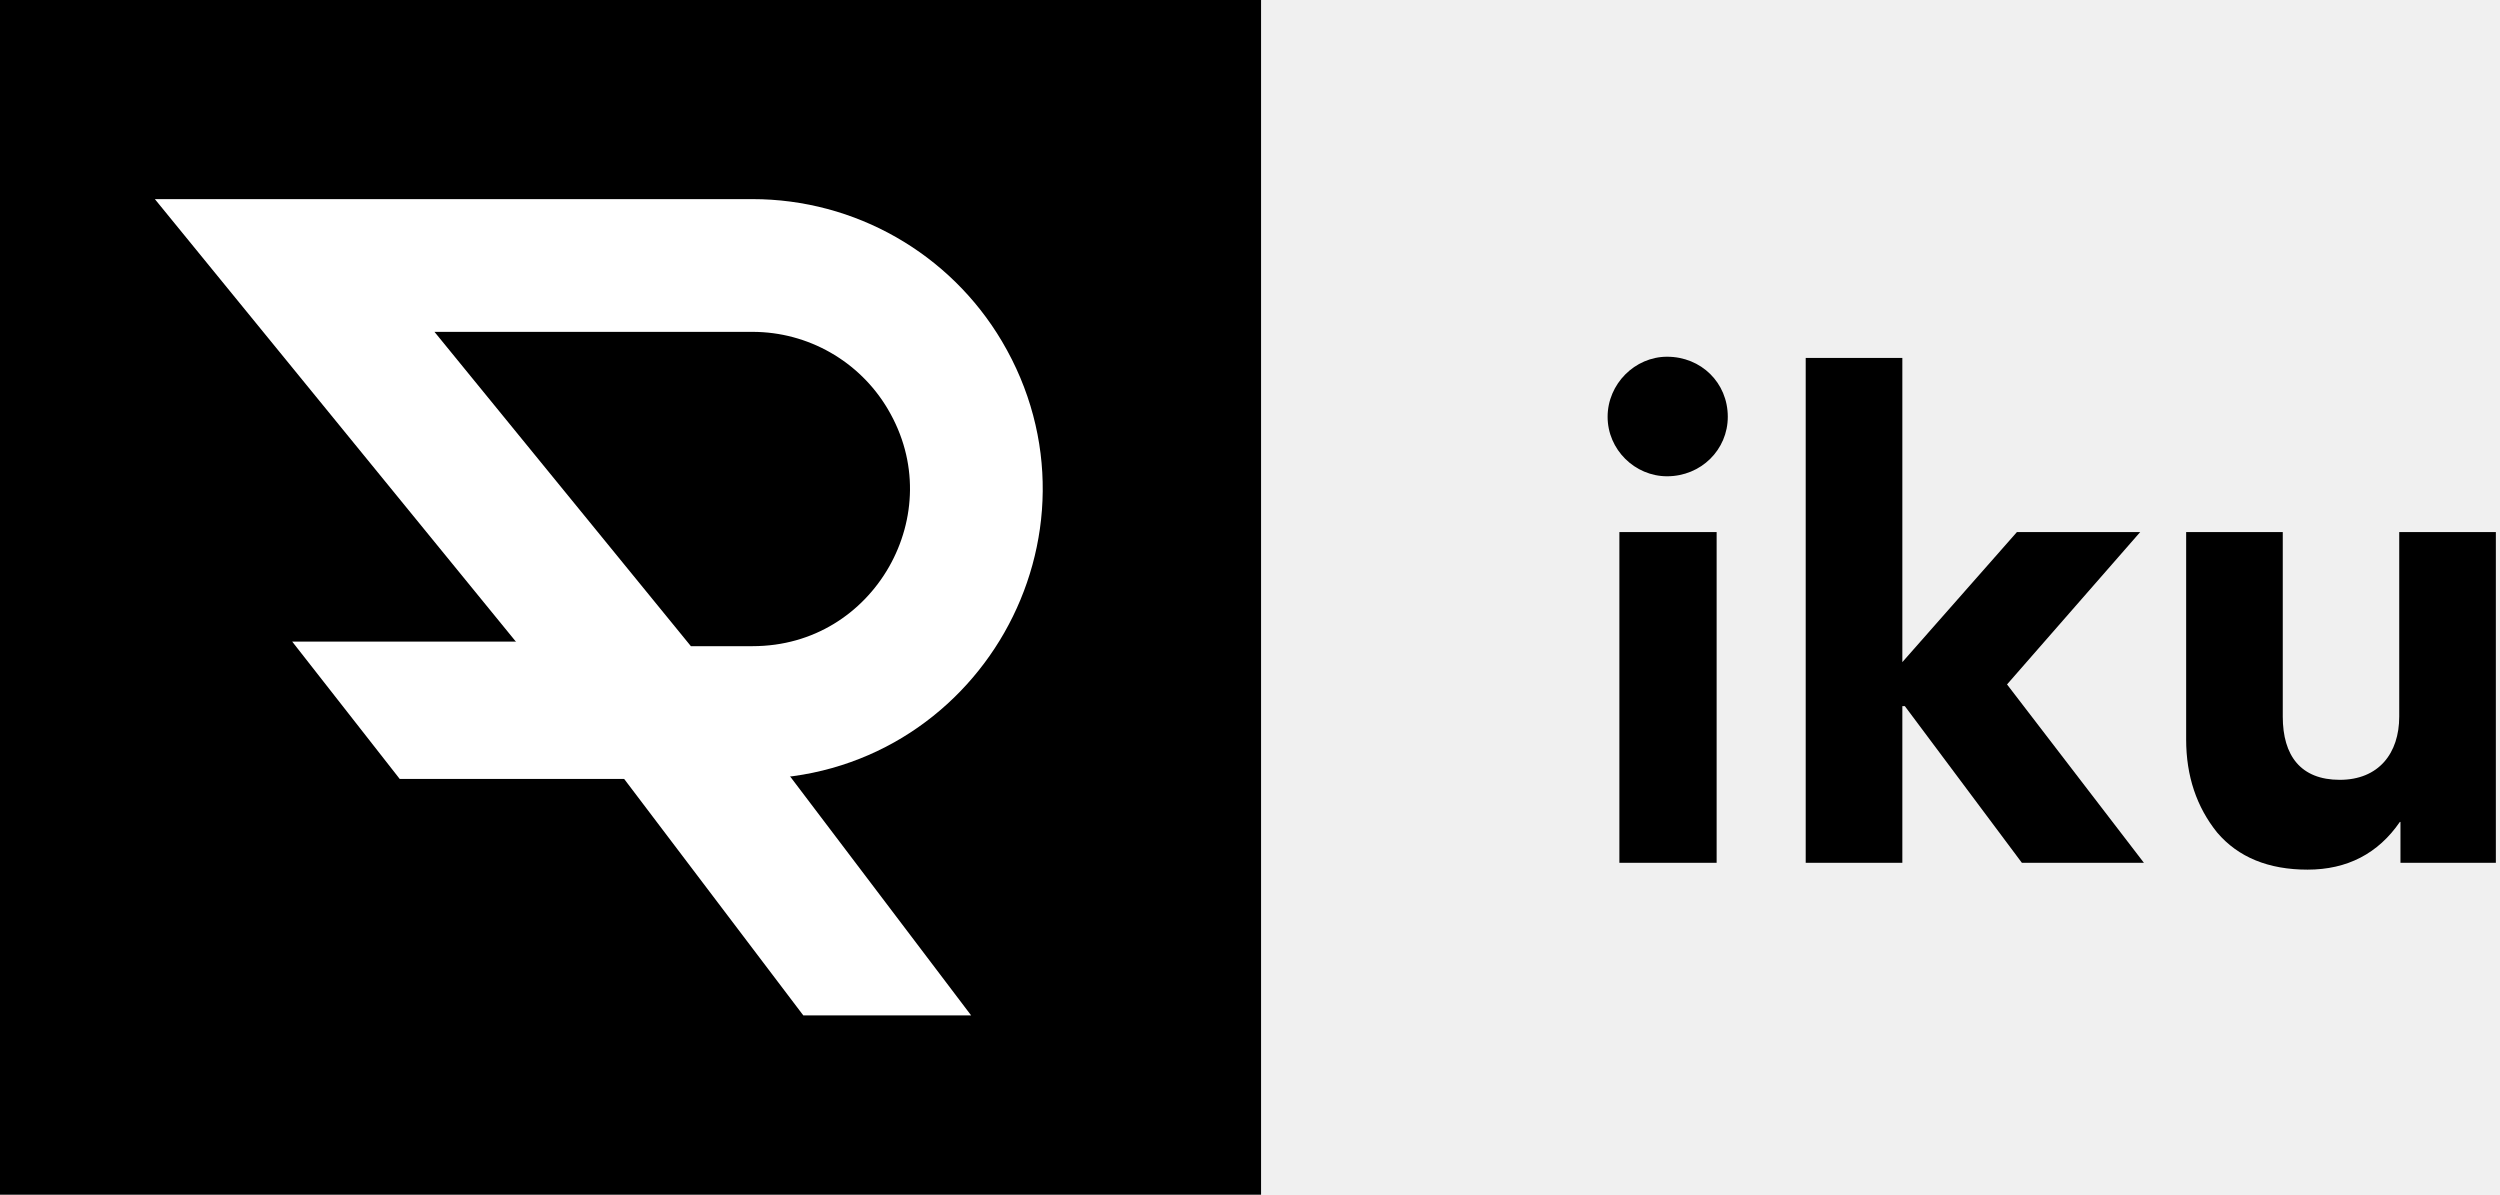
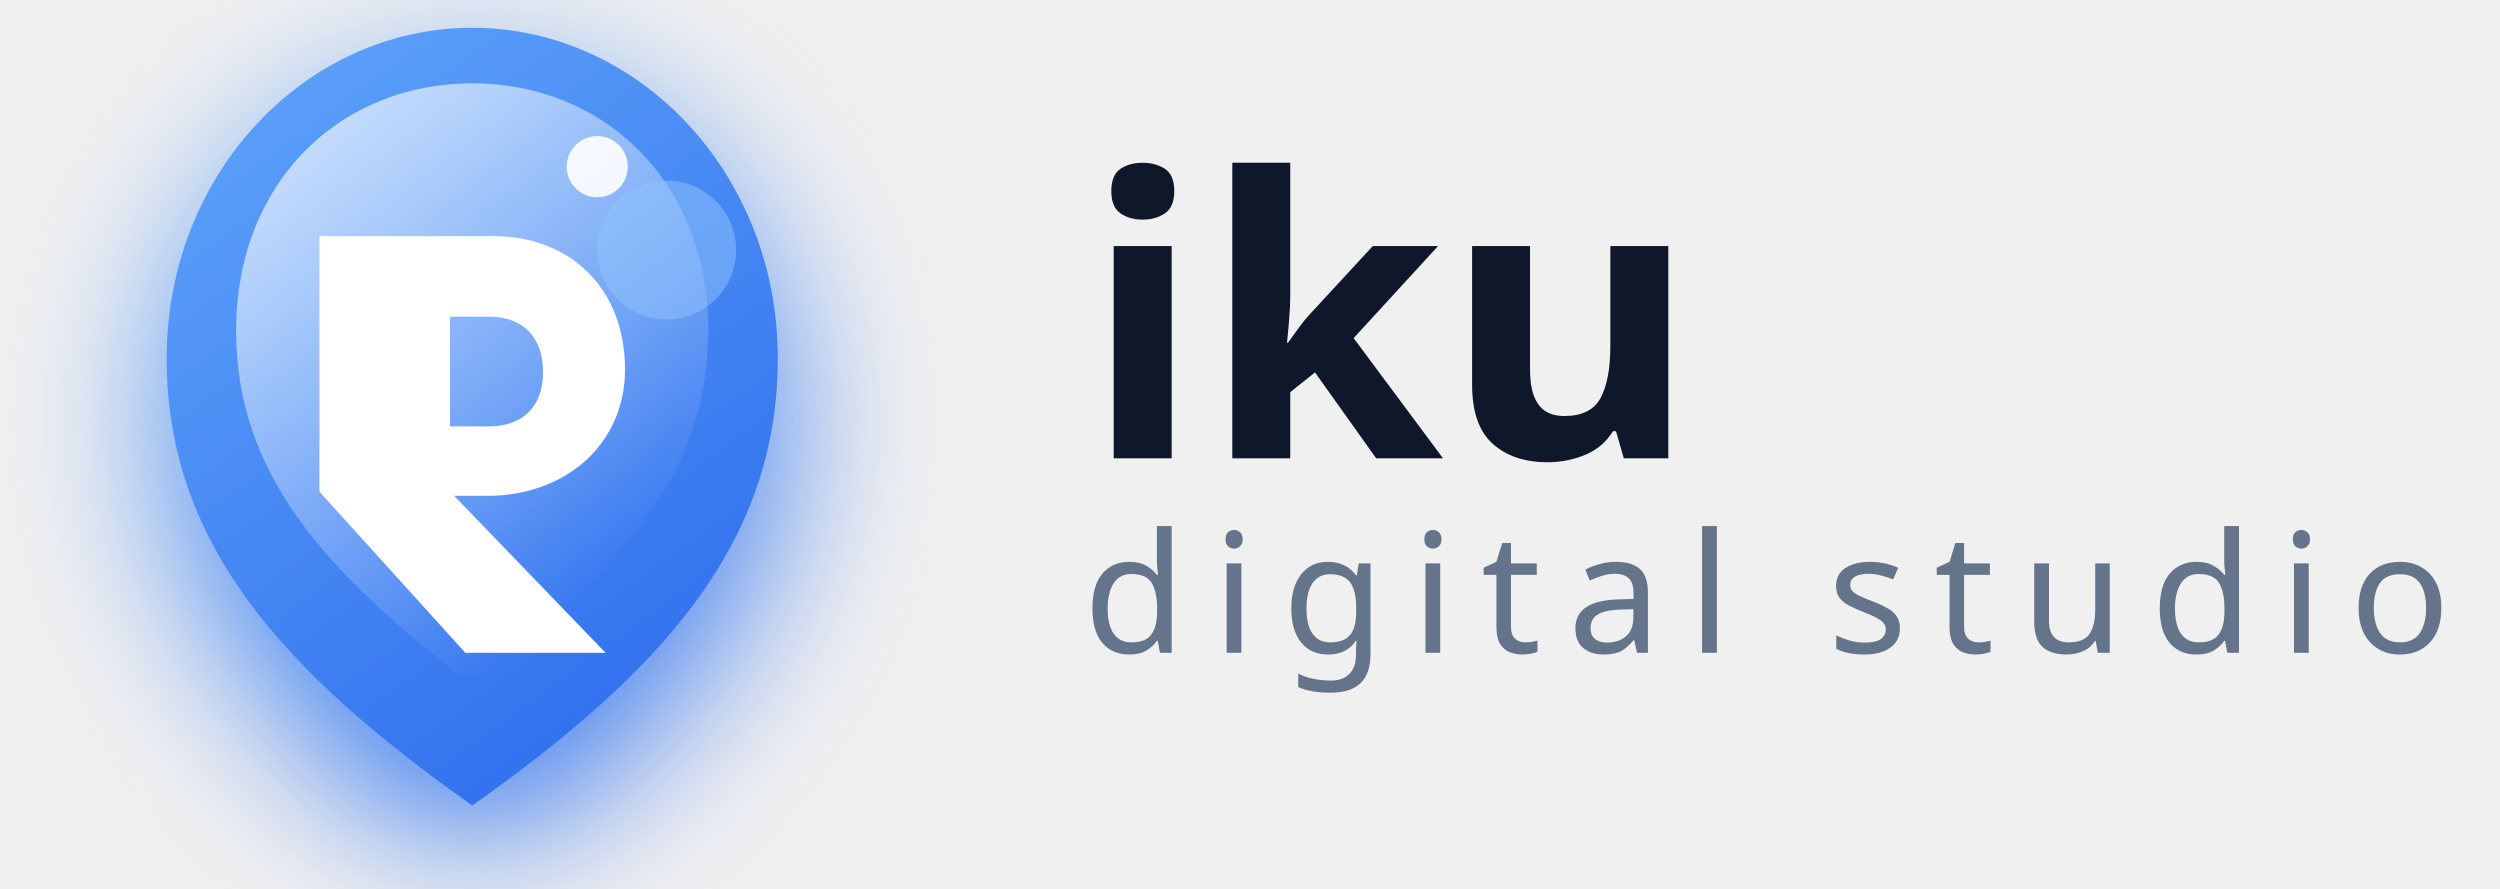
- <svg xmlns="http://www.w3.org/2000/svg" width="113" height="54" viewBox="0 0 113 54" fill="none">
-   <path d="M98.814 24.048H103.181V32.392C103.181 34.156 103.993 35.248 105.757 35.248C107.521 35.248 108.445 34.044 108.445 32.392V24.048H112.813V39H108.501V37.152H108.473C107.493 38.58 106.093 39.308 104.301 39.308C102.537 39.308 101.165 38.748 100.213 37.628C99.29 36.48 98.814 35.08 98.814 33.428V24.048Z" fill="black" />
-   <path d="M85.986 31.916V39H81.618V16.18H85.986V29.928L91.166 24.048H96.738L90.718 30.936L96.906 39H91.39L86.098 31.916H85.986Z" fill="black" />
-   <path d="M75.352 16.124C76.892 16.124 78.096 17.3 78.096 18.84C78.096 20.324 76.892 21.528 75.352 21.528C73.896 21.528 72.664 20.324 72.664 18.84C72.664 17.356 73.896 16.124 75.352 16.124ZM77.592 39H73.196V24.048H77.592V39Z" fill="black" />
-   <rect width="57" height="54" fill="black" />
-   <path d="M18.066 35.207H34.242L28.756 29H13.207L18.066 35.207Z" fill="white" />
-   <path d="M29.804 32.207L13.319 12H34.013C37.583 12 40.888 13.884 42.707 16.956C46.695 23.691 41.84 32.207 34.013 32.207H29.804Z" stroke="white" stroke-width="6" />
-   <path d="M36.31 45.897L27.689 34.518H35.276L43.896 45.897H36.31Z" fill="white" />
+ <svg xmlns="http://www.w3.org/2000/svg" width="180" height="64" viewBox="0 0 180 64" fill="none">
+   <defs>
+     <linearGradient id="dropGradient" x1="14" y1="2" x2="58" y2="62" gradientUnits="userSpaceOnUse">
+       <stop offset="0" stop-color="#60A5FA" />
+       <stop offset="1" stop-color="#2563EB" />
+     </linearGradient>
+     <linearGradient id="glossGradient" x1="20" y1="8" x2="46" y2="40" gradientUnits="userSpaceOnUse">
+       <stop offset="0" stop-color="#ffffff" stop-opacity="0.7" />
+       <stop offset="1" stop-color="#ffffff" stop-opacity="0" />
+     </linearGradient>
+     <filter id="dropShadow" x="0" y="0" width="80" height="80" filterUnits="userSpaceOnUse" color-interpolation-filters="sRGB">
+       <feOffset dy="4" />
+       <feGaussianBlur stdDeviation="6" result="blur" />
+       <feColorMatrix type="matrix" values="0 0 0 0 0 0 0 0 0 0 0 0 0 0 0 0 0 0 0.25 0" />
+       <feBlend in="SourceGraphic" in2="blur" mode="normal" />
+     </filter>
+   </defs>
+   <g filter="url(#dropShadow)">
+     <path d="M34 2C22 2 12 12.5 12 25.8C12 39.3 20.6 48.5 34 58C47.4 48.5 56 39.3 56 25.8C56 12.5 46 2 34 2Z" fill="url(#dropGradient)" />
+   </g>
+   <path d="M34 6C24.5 6 17 13.1 17 23.8C17 34.1 23.4 41 32.8 48.4C33.5 48.9 34.5 48.9 35.2 48.4C44.6 41 51 34.1 51 23.8C51 13.1 43.5 6 34 6Z" fill="url(#glossGradient)" />
+   <path d="M26 17H35.5C41.1 17 45 20.8 45 26.6C45 32 40.7 35.7 35.1 35.7H32.7L43.6 47H33.5L23 35.4V17H26ZM32.4 30.7H35.2C37.6 30.7 39.1 29.3 39.1 26.8C39.1 24.2 37.6 22.8 35.2 22.8H32.4V30.7Z" fill="white" />
+   <circle cx="48" cy="18" r="5" fill="#93C5FD" fill-opacity="0.5" />
+   <circle cx="43" cy="12" r="2.2" fill="white" fill-opacity="0.9" />
+   <text x="78" y="33" font-family="'Poppins','Segoe UI',sans-serif" font-size="28" font-weight="600" fill="#0F172A">iku</text>
+   <text x="78" y="47" font-family="'Poppins','Segoe UI',sans-serif" font-size="12" font-weight="500" letter-spacing="0.16em" fill="#64748B">digital studio</text>
</svg>
